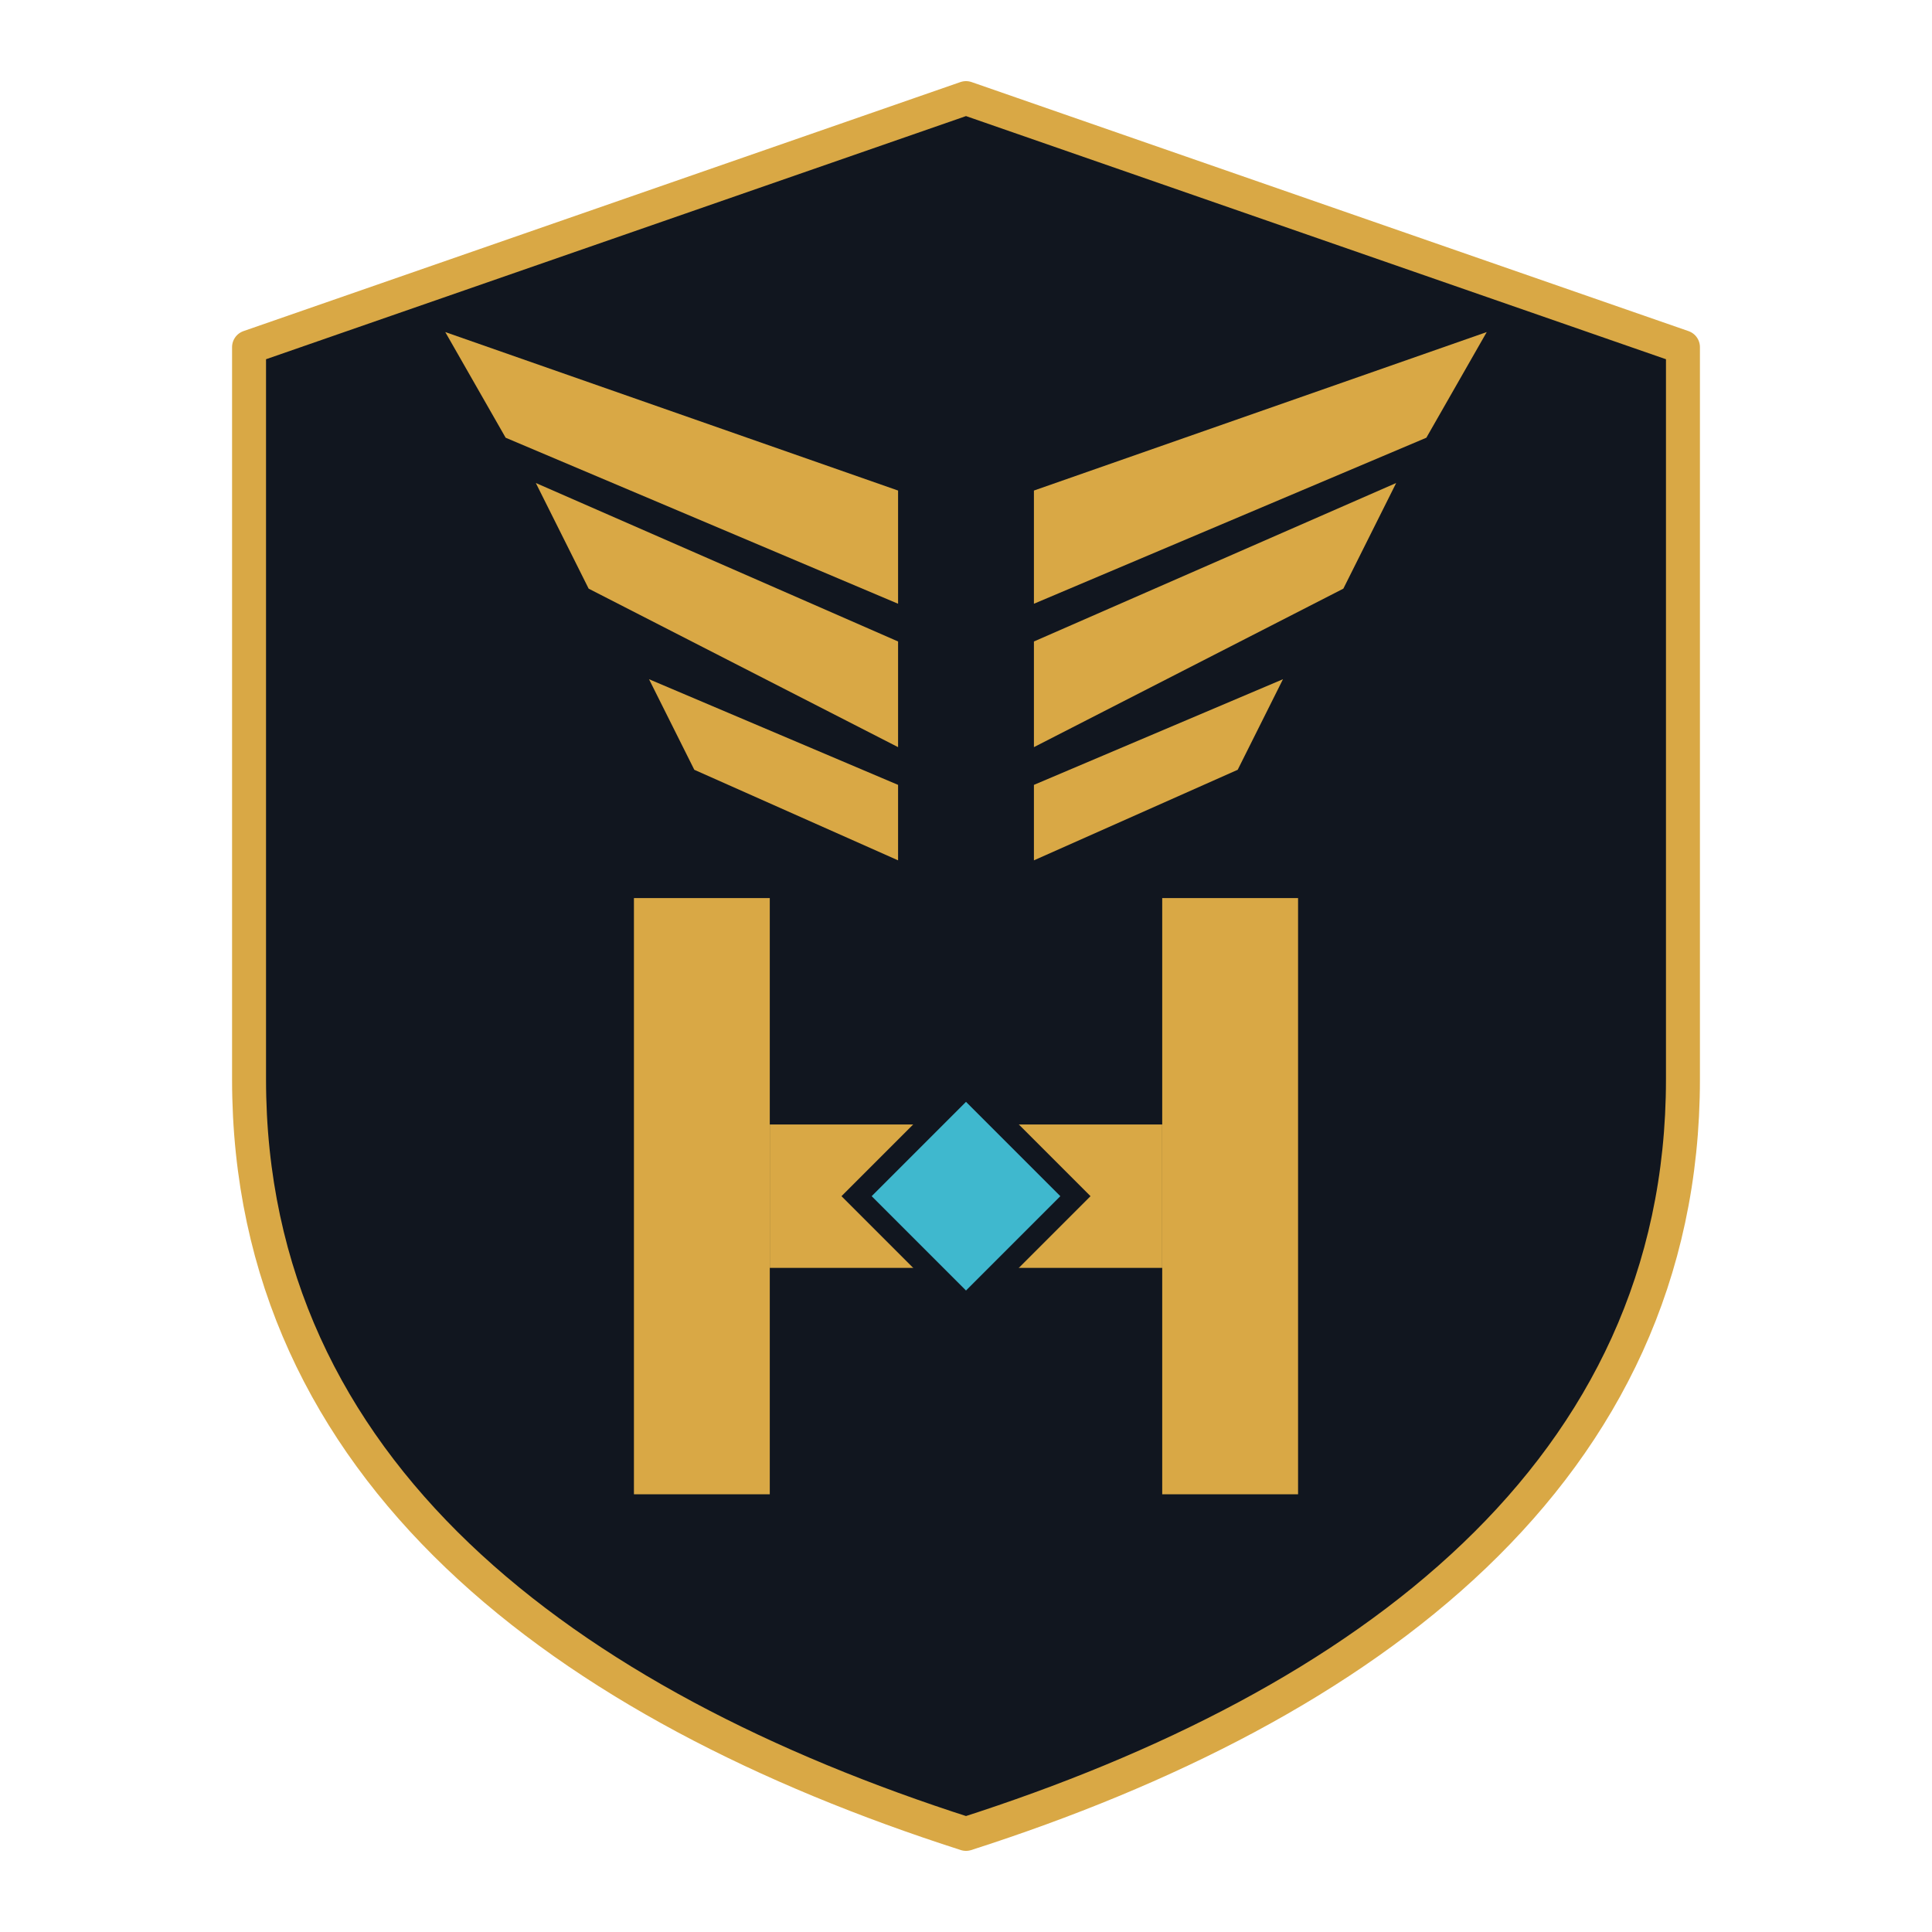
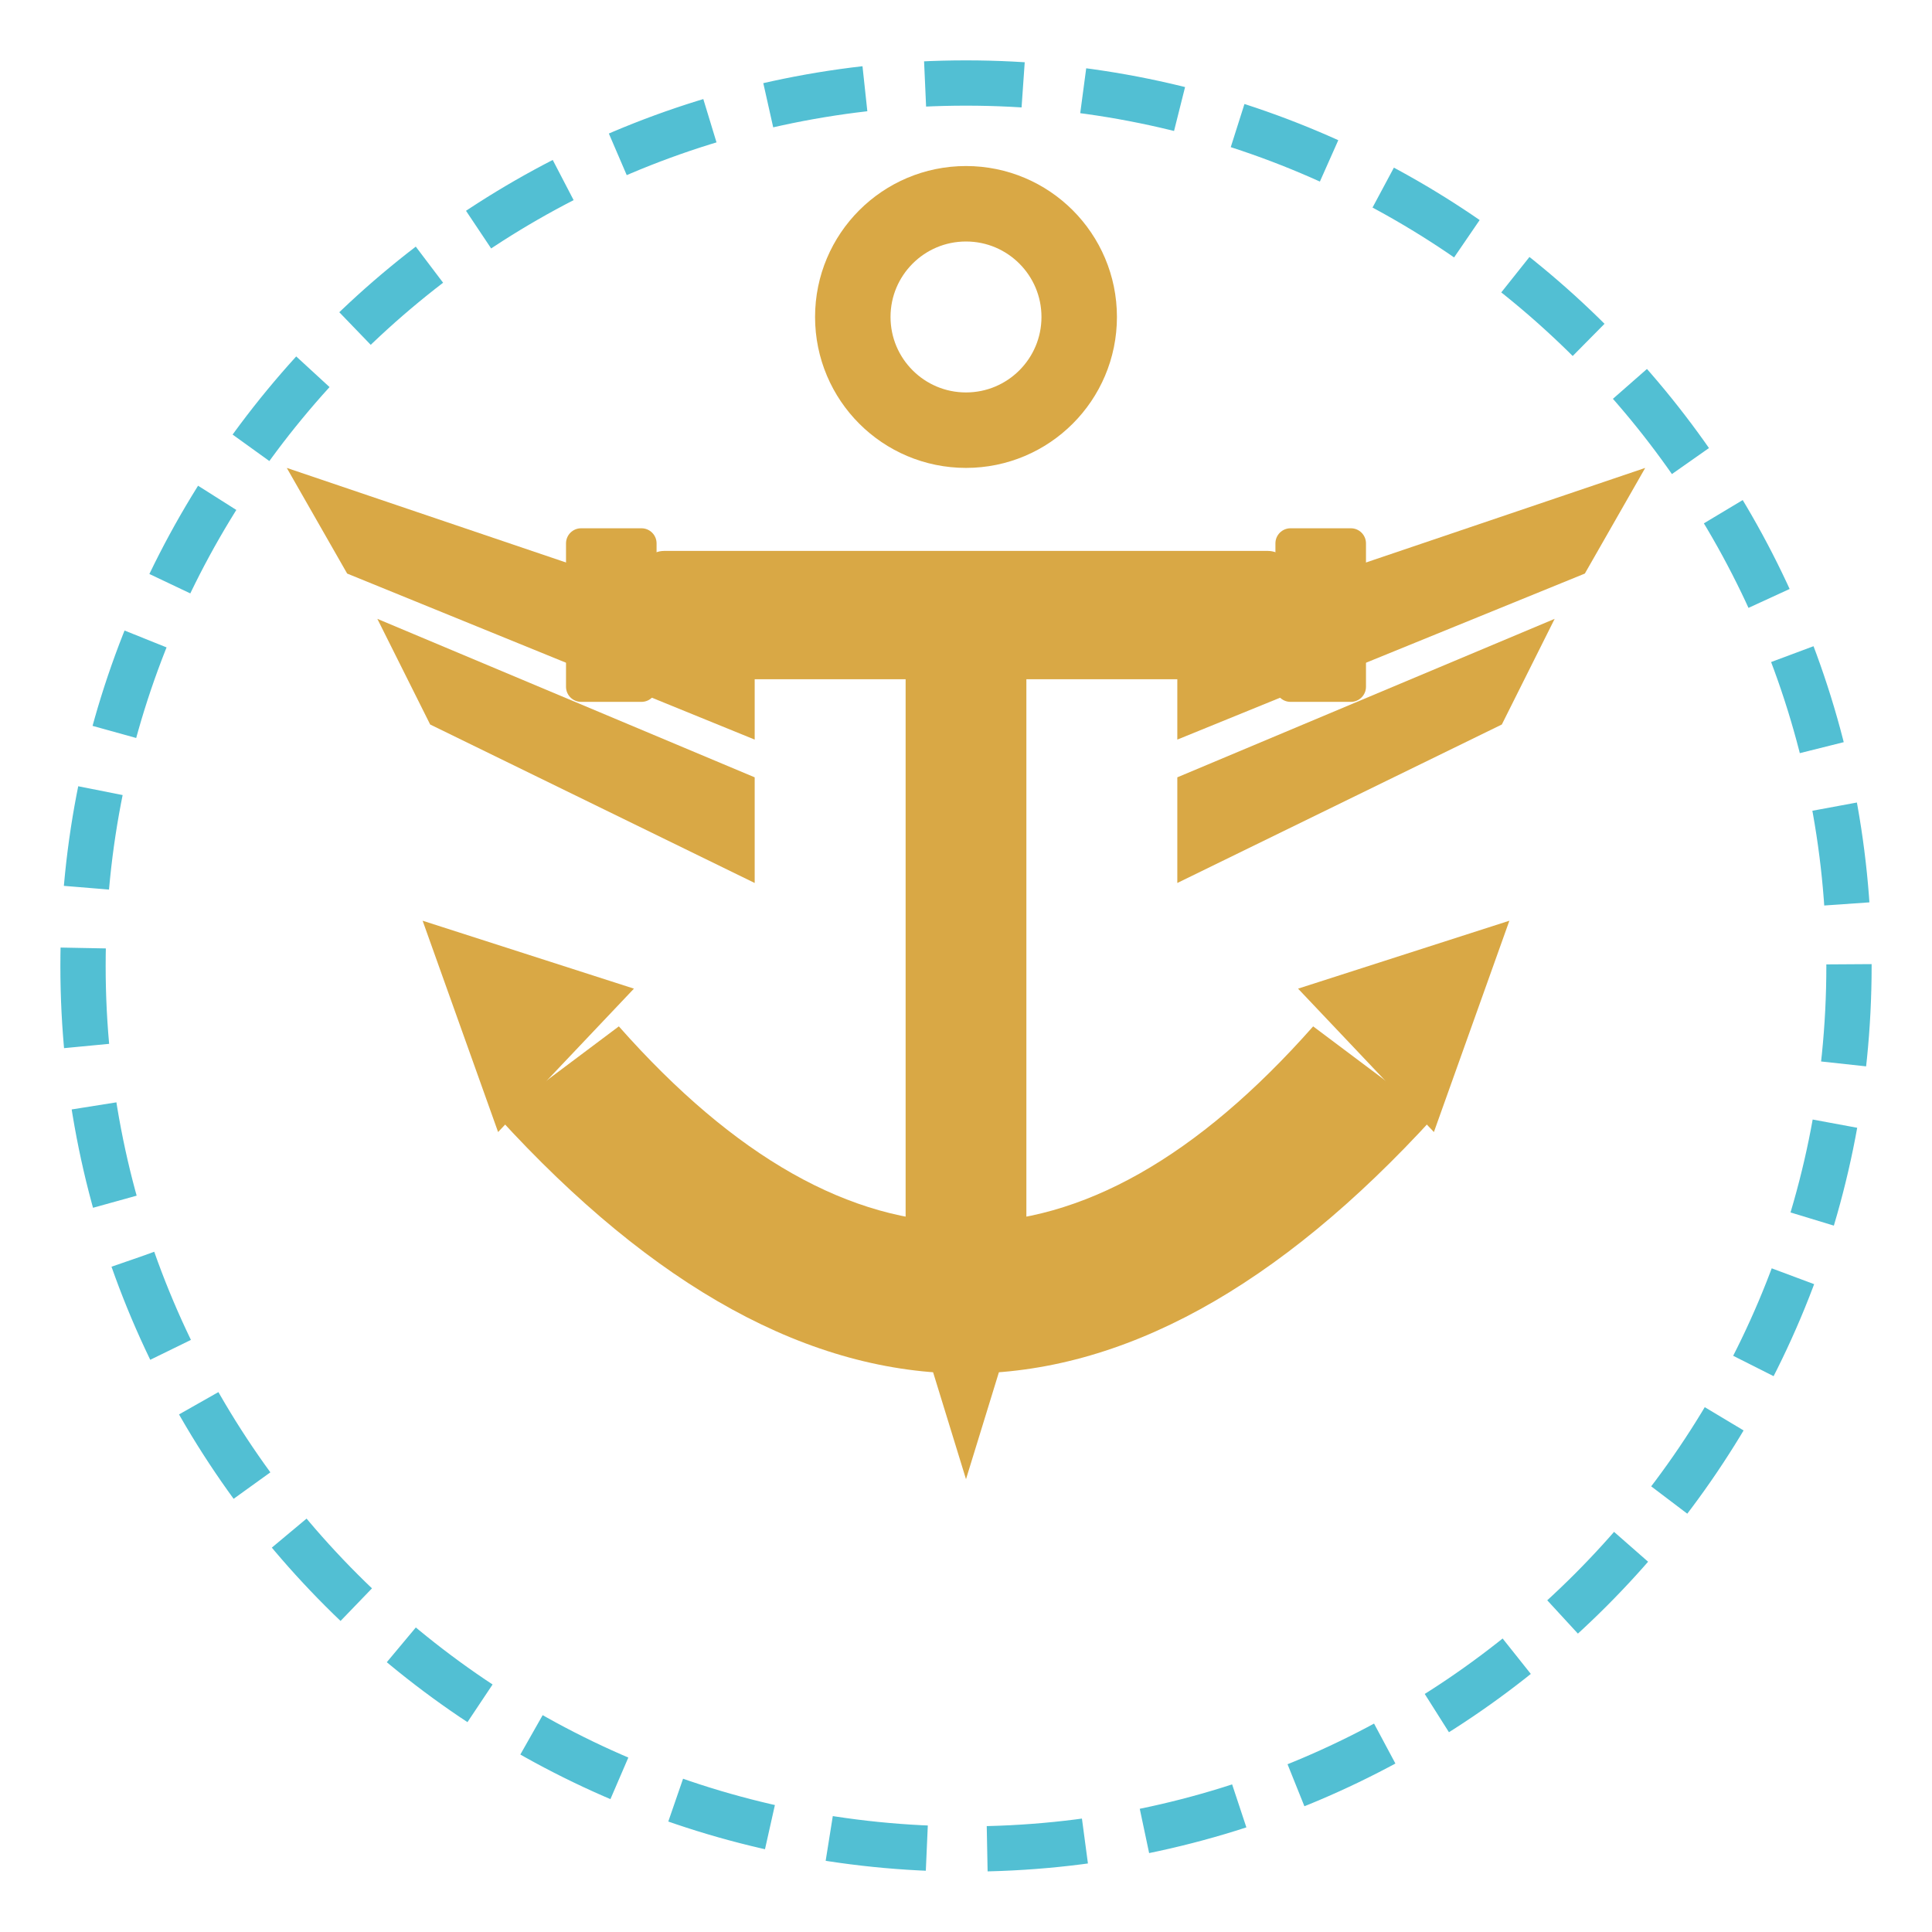
<svg xmlns="http://www.w3.org/2000/svg" viewBox="0 0 512 512" width="512" height="512">
  <defs>
    <g id="wing">
-       <polygon points="238,130 118,88  134,116 238,160" />
-       <polygon points="238,170 142,128 156,156 238,198" />
-       <polygon points="238,208 172,180 184,204 238,228" />
+       <polygon points="200,166 76,124  92,152 200,196" />
+       <polygon points="200,206 100,164 114,192 200,234" />
    </g>
  </defs>
-   <path d="M256 26 L446 92 L446 286            C446 390 362 452 256 486            C150 452 66 390 66 286            L66 92 Z" fill="#11161F" stroke="#D9A845" stroke-width="9" stroke-linejoin="round" />
+   <circle cx="256" cy="256" r="234" fill="none" stroke="#3FB8CE" stroke-width="12" stroke-dasharray="26 16" opacity="0.9" />
  <g fill="#D9A845">
    <use href="#wing" />
    <use href="#wing" transform="translate(512 0) scale(-1 1)" />
-     <rect x="168" y="238" width="36" height="158" />
-     <rect x="308" y="238" width="36" height="158" />
-     <rect x="204" y="298" width="104" height="38" />
+     <circle cx="256" cy="84" r="30" fill="none" stroke="#D9A845" stroke-width="20" />
+     <rect x="170" y="146" width="172" height="34" rx="6" />
+     <rect x="150" y="140" width="24" height="46" rx="4" />
+     <rect x="338" y="140" width="24" height="46" rx="4" />
+     <rect x="240" y="150" width="32" height="190" />
+     <polygon points="240,340 272,340 256,392" />
+     <path d="M132 296 Q256 432 380 296 L348 272 Q256 376 164 272 Z" />
+     <polygon points="132,300 112,244 168,262" />
+     <polygon points="380,300 400,244 344,262" />
  </g>
-   <polygon points="256,284 289,317 256,350 223,317" fill="#11161F" />
-   <polygon points="256,292 281,317 256,342 231,317" fill="#3FB8CE" />
</svg>
